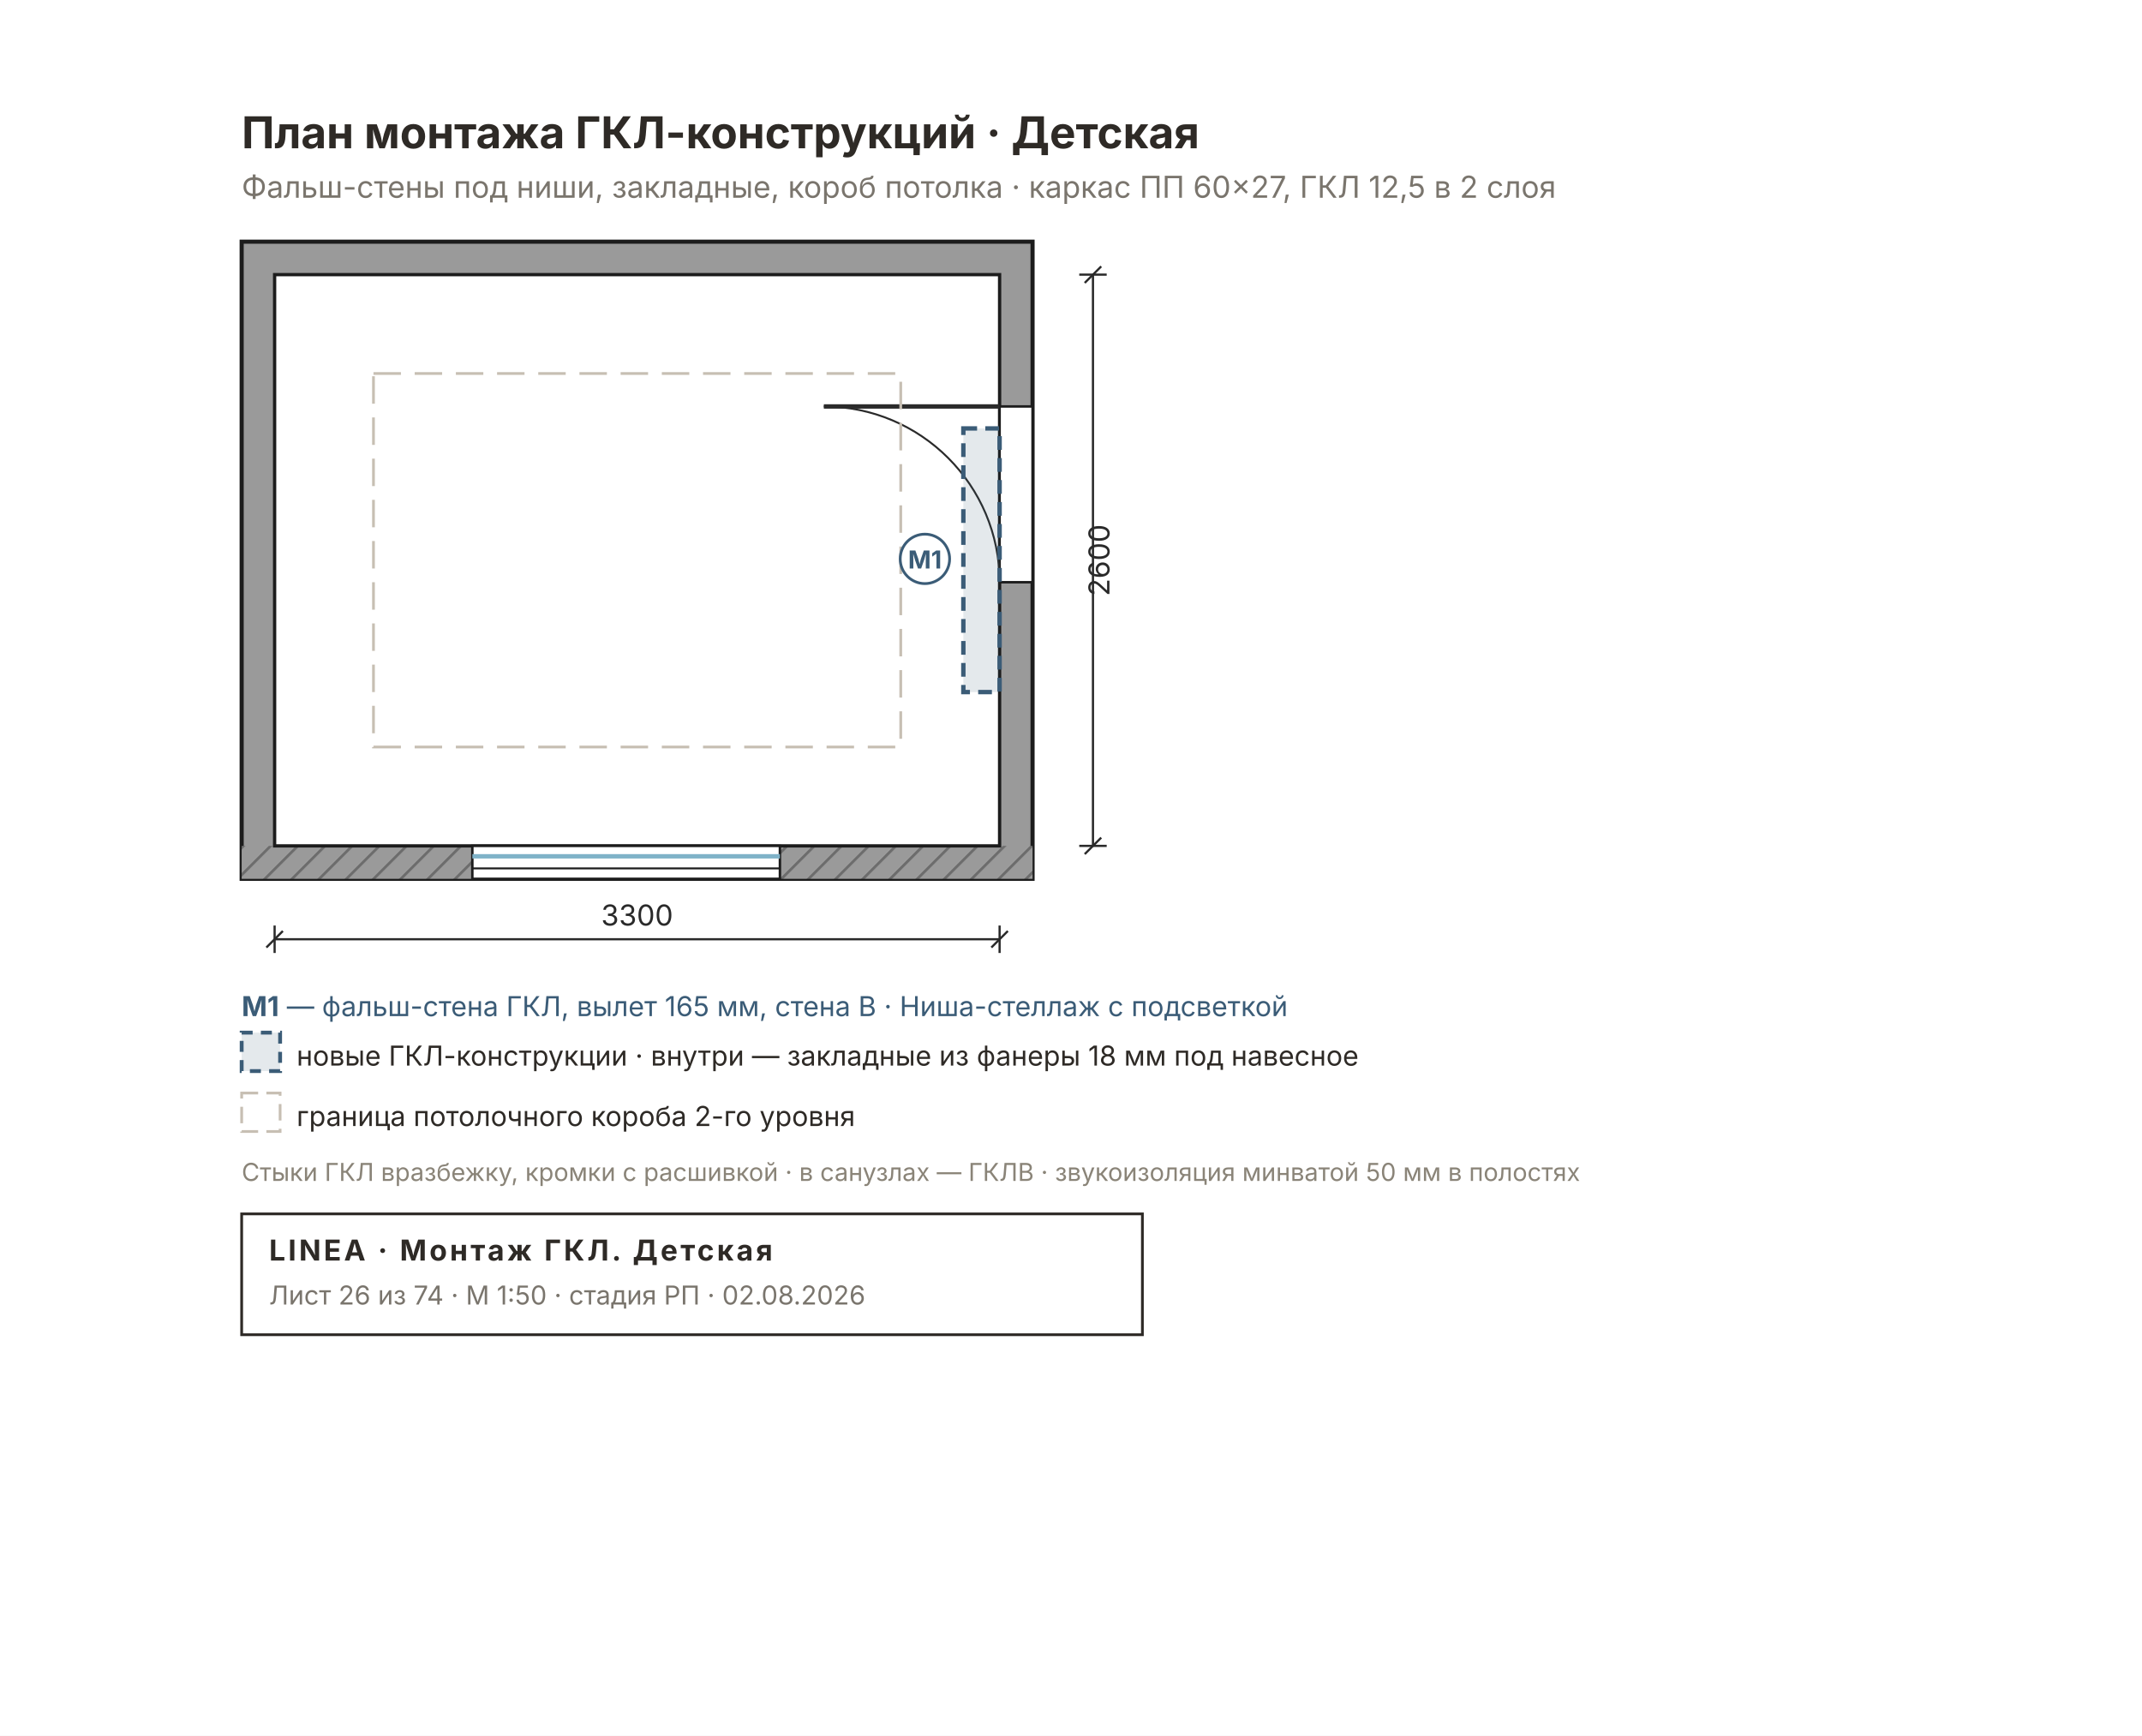
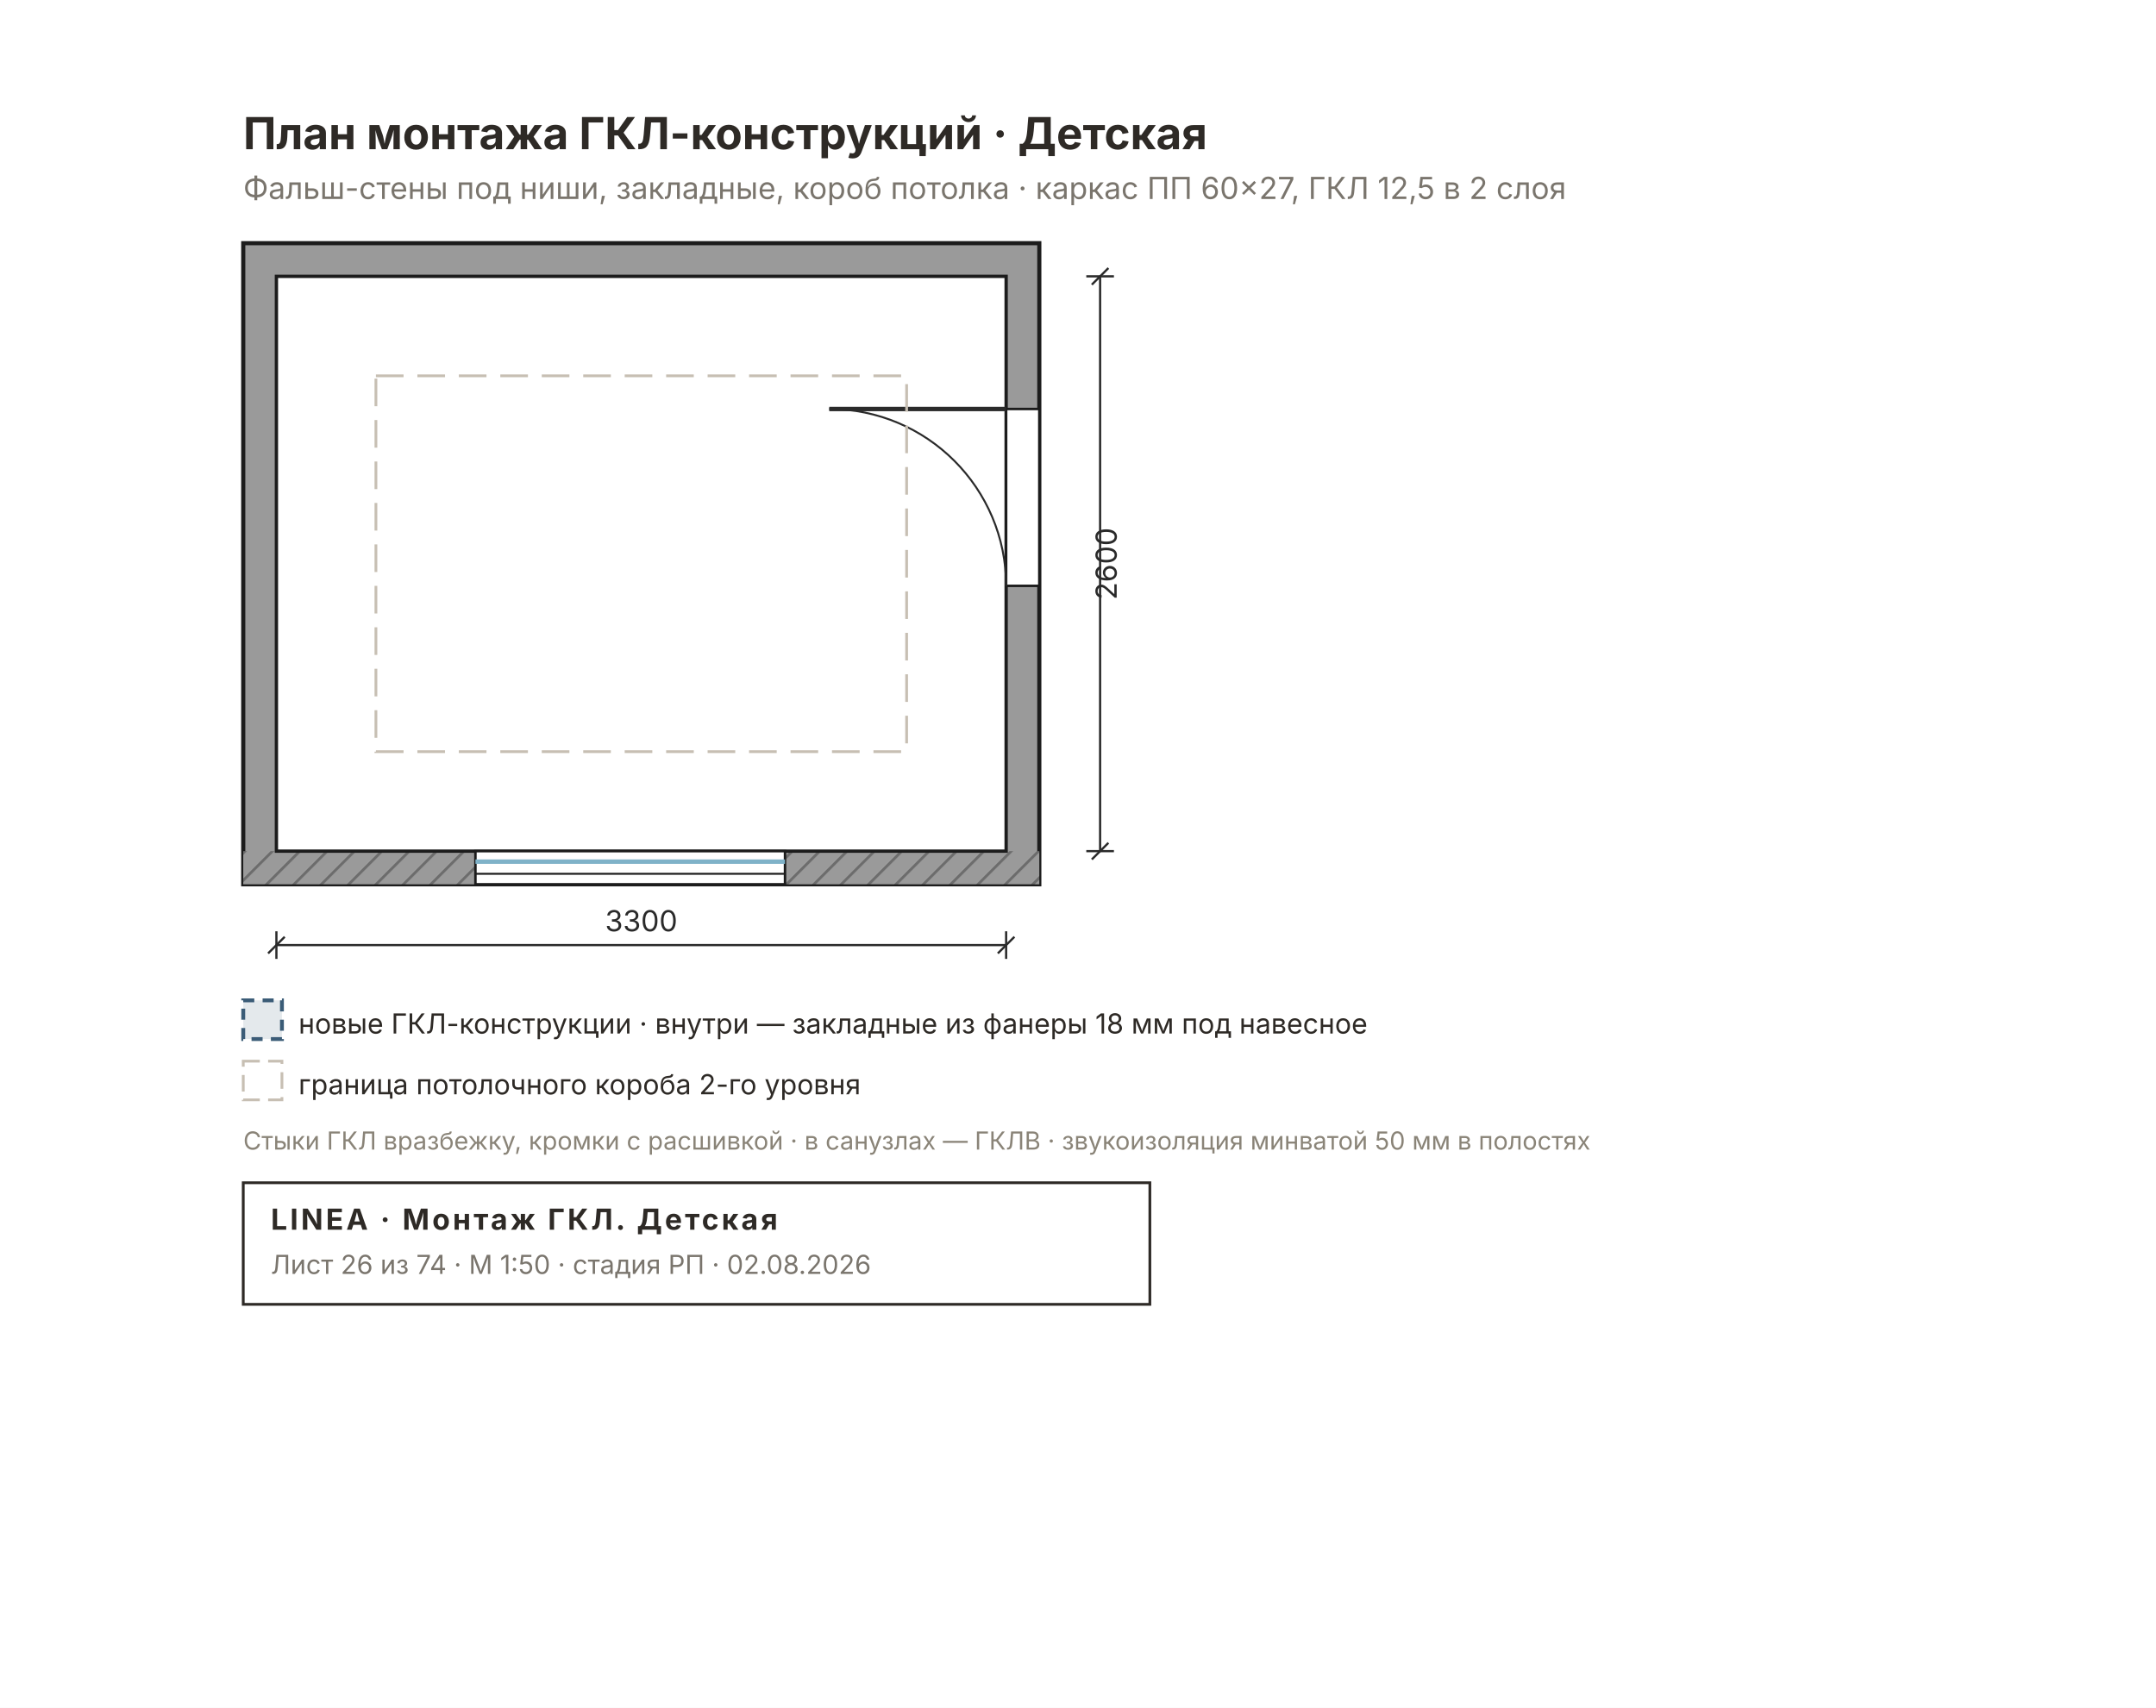
- <svg xmlns="http://www.w3.org/2000/svg" width="780" height="632" viewBox="0 0 780 632" font-family="Inter, &quot;Helvetica Neue&quot;, Arial, sans-serif">
-   <rect width="780" height="632" fill="#FFFFFF" />
+ <svg xmlns="http://www.w3.org/2000/svg" width="780" height="618" viewBox="0 0 780 618" font-family="Inter, &quot;Helvetica Neue&quot;, Arial, sans-serif">
+   <rect width="780" height="618" fill="#FFFFFF" />
  <defs>
    <pattern id="rh26" width="7" height="7" patternUnits="userSpaceOnUse" patternTransform="rotate(45)">
      <rect width="7" height="7" fill="#9A9A9A" />
      <line x1="0" y1="0" x2="0" y2="7" stroke="#6E6E6E" stroke-width="2" />
    </pattern>
  </defs>
  <rect x="88" y="88" width="288" height="232" fill="#9A9A9A" stroke="#1C1C1C" stroke-width="1.5" />
  <rect x="88" y="308" width="288" height="12" fill="url(#rh26)" />
  <rect x="100" y="100" width="264" height="208" fill="#FFFFFF" stroke="#1C1C1C" stroke-width="1.2" />
  <rect x="172" y="308" width="112" height="12" fill="#FFFFFF" stroke="#1C1C1C" stroke-width="0.9" />
  <line x1="172" y1="311.8" x2="284" y2="311.8" stroke="#7FB2C8" stroke-width="1.6" />
  <line x1="172" y1="316.2" x2="284" y2="316.2" stroke="#1C1C1C" stroke-width="0.7" />
  <rect x="364" y="148" width="12" height="64" fill="#FFFFFF" stroke="#1C1C1C" stroke-width="0.9" />
  <line x1="364" y1="148" x2="300" y2="148" stroke="#2A2A2A" stroke-width="1.6" />
  <path d="M 364 212 A 64 64 0 0 0 300 148" fill="none" stroke="#2A2A2A" stroke-width="0.7" />
  <rect x="136" y="136" width="192" height="136" fill="none" stroke="#C7BFB3" stroke-width="1" stroke-dasharray="10 5" />
-   <rect x="350.8" y="156" width="13.2" height="96" fill="#3B5C7722" stroke="#3B5C77" stroke-width="1.6" stroke-dasharray="5 3" />
-   <circle cx="336.8" cy="203.5" r="9" fill="#FFFFFFE6" stroke="#3B5C77" stroke-width="1" />
-   <text x="336.8" y="207" font-size="9" font-weight="700" fill="#3B5C77" text-anchor="middle">М1</text>
  <text x="88" y="54" font-size="16" font-weight="700" fill="#2E2A26">План монтажа ГКЛ-конструкций · Детская</text>
  <text x="88" y="72" font-size="11" fill="#7A756D">Фальш-стены под ниши, закладные, короб потолка · каркас ПП 60×27, ГКЛ 12,5 в 2 слоя</text>
  <g stroke="#2A2A2A" stroke-width="0.8" fill="none">
    <line x1="100" y1="342" x2="364" y2="342" />
    <line x1="100" y1="337" x2="100" y2="347" />
    <line x1="364" y1="337" x2="364" y2="347" />
    <line x1="97" y1="345" x2="103" y2="339" />
    <line x1="361" y1="345" x2="367" y2="339" />
  </g>
  <text x="232" y="337" font-size="10.5" fill="#2A2A2A" text-anchor="middle">3300</text>
  <g stroke="#2A2A2A" stroke-width="0.8" fill="none">
    <line x1="398" y1="100" x2="398" y2="308" />
    <line x1="393" y1="100" x2="403" y2="100" />
    <line x1="393" y1="308" x2="403" y2="308" />
    <line x1="395" y1="103" x2="401" y2="97" />
    <line x1="395" y1="311" x2="401" y2="305" />
  </g>
  <text x="404" y="204" font-size="10.5" fill="#2A2A2A" transform="rotate(-90 404 204)" text-anchor="middle">2600</text>
-   <text x="88" y="370" font-size="10" fill="#3B5C77">
-     <tspan font-weight="700">М1</tspan> — фальш-стена ГКЛ, вылет 165 мм, стена B · Ниша-стеллаж с подсветкой</text>
  <g font-size="10" fill="#2E2A26">
-     <rect x="88" y="376" width="14" height="14" fill="#3B5C7722" stroke="#3B5C77" stroke-width="1.4" stroke-dasharray="4 3" />
-     <text x="108" y="388">новые ГКЛ-конструкции · внутри — закладные из фанеры 18 мм под навесное</text>
-     <rect x="88" y="398" width="14" height="14" fill="none" stroke="#C7BFB3" stroke-width="1" stroke-dasharray="6 3" />
-     <text x="108" y="410">граница потолочного короба 2-го уровня</text>
+     <rect x="88" y="362" width="14" height="14" fill="#3B5C7722" stroke="#3B5C77" stroke-width="1.4" stroke-dasharray="4 3" />
+     <text x="108" y="374">новые ГКЛ-конструкции · внутри — закладные из фанеры 18 мм под навесное</text>
+     <rect x="88" y="384" width="14" height="14" fill="none" stroke="#C7BFB3" stroke-width="1" stroke-dasharray="6 3" />
+     <text x="108" y="396">граница потолочного короба 2-го уровня</text>
  </g>
-   <text x="88" y="430" font-size="9" fill="#8A8478">Стыки ГКЛ вразбежку, кромки с расшивкой · в санузлах — ГКЛВ · звукоизоляция минватой 50 мм в полостях</text>
+   <text x="88" y="416" font-size="9" fill="#8A8478">Стыки ГКЛ вразбежку, кромки с расшивкой · в санузлах — ГКЛВ · звукоизоляция минватой 50 мм в полостях</text>
  <g>
-     <rect x="88" y="442" width="328" height="44" fill="none" stroke="#2E2A26" stroke-width="1" />
-     <text x="98" y="459" font-size="10.5" font-weight="700" fill="#2E2A26" letter-spacing="1">LINEA · Монтаж ГКЛ. Детская</text>
-     <text x="98" y="475" font-size="9.5" fill="#7A756D">Лист 26 из 74 · М 1:50 · стадия РП · 02.08.2026</text>
+     <rect x="88" y="428" width="328" height="44" fill="none" stroke="#2E2A26" stroke-width="1" />
+     <text x="98" y="445" font-size="10.5" font-weight="700" fill="#2E2A26" letter-spacing="1">LINEA · Монтаж ГКЛ. Детская</text>
+     <text x="98" y="461" font-size="9.5" fill="#7A756D">Лист 26 из 74 · М 1:50 · стадия РП · 02.08.2026</text>
  </g>
</svg>
